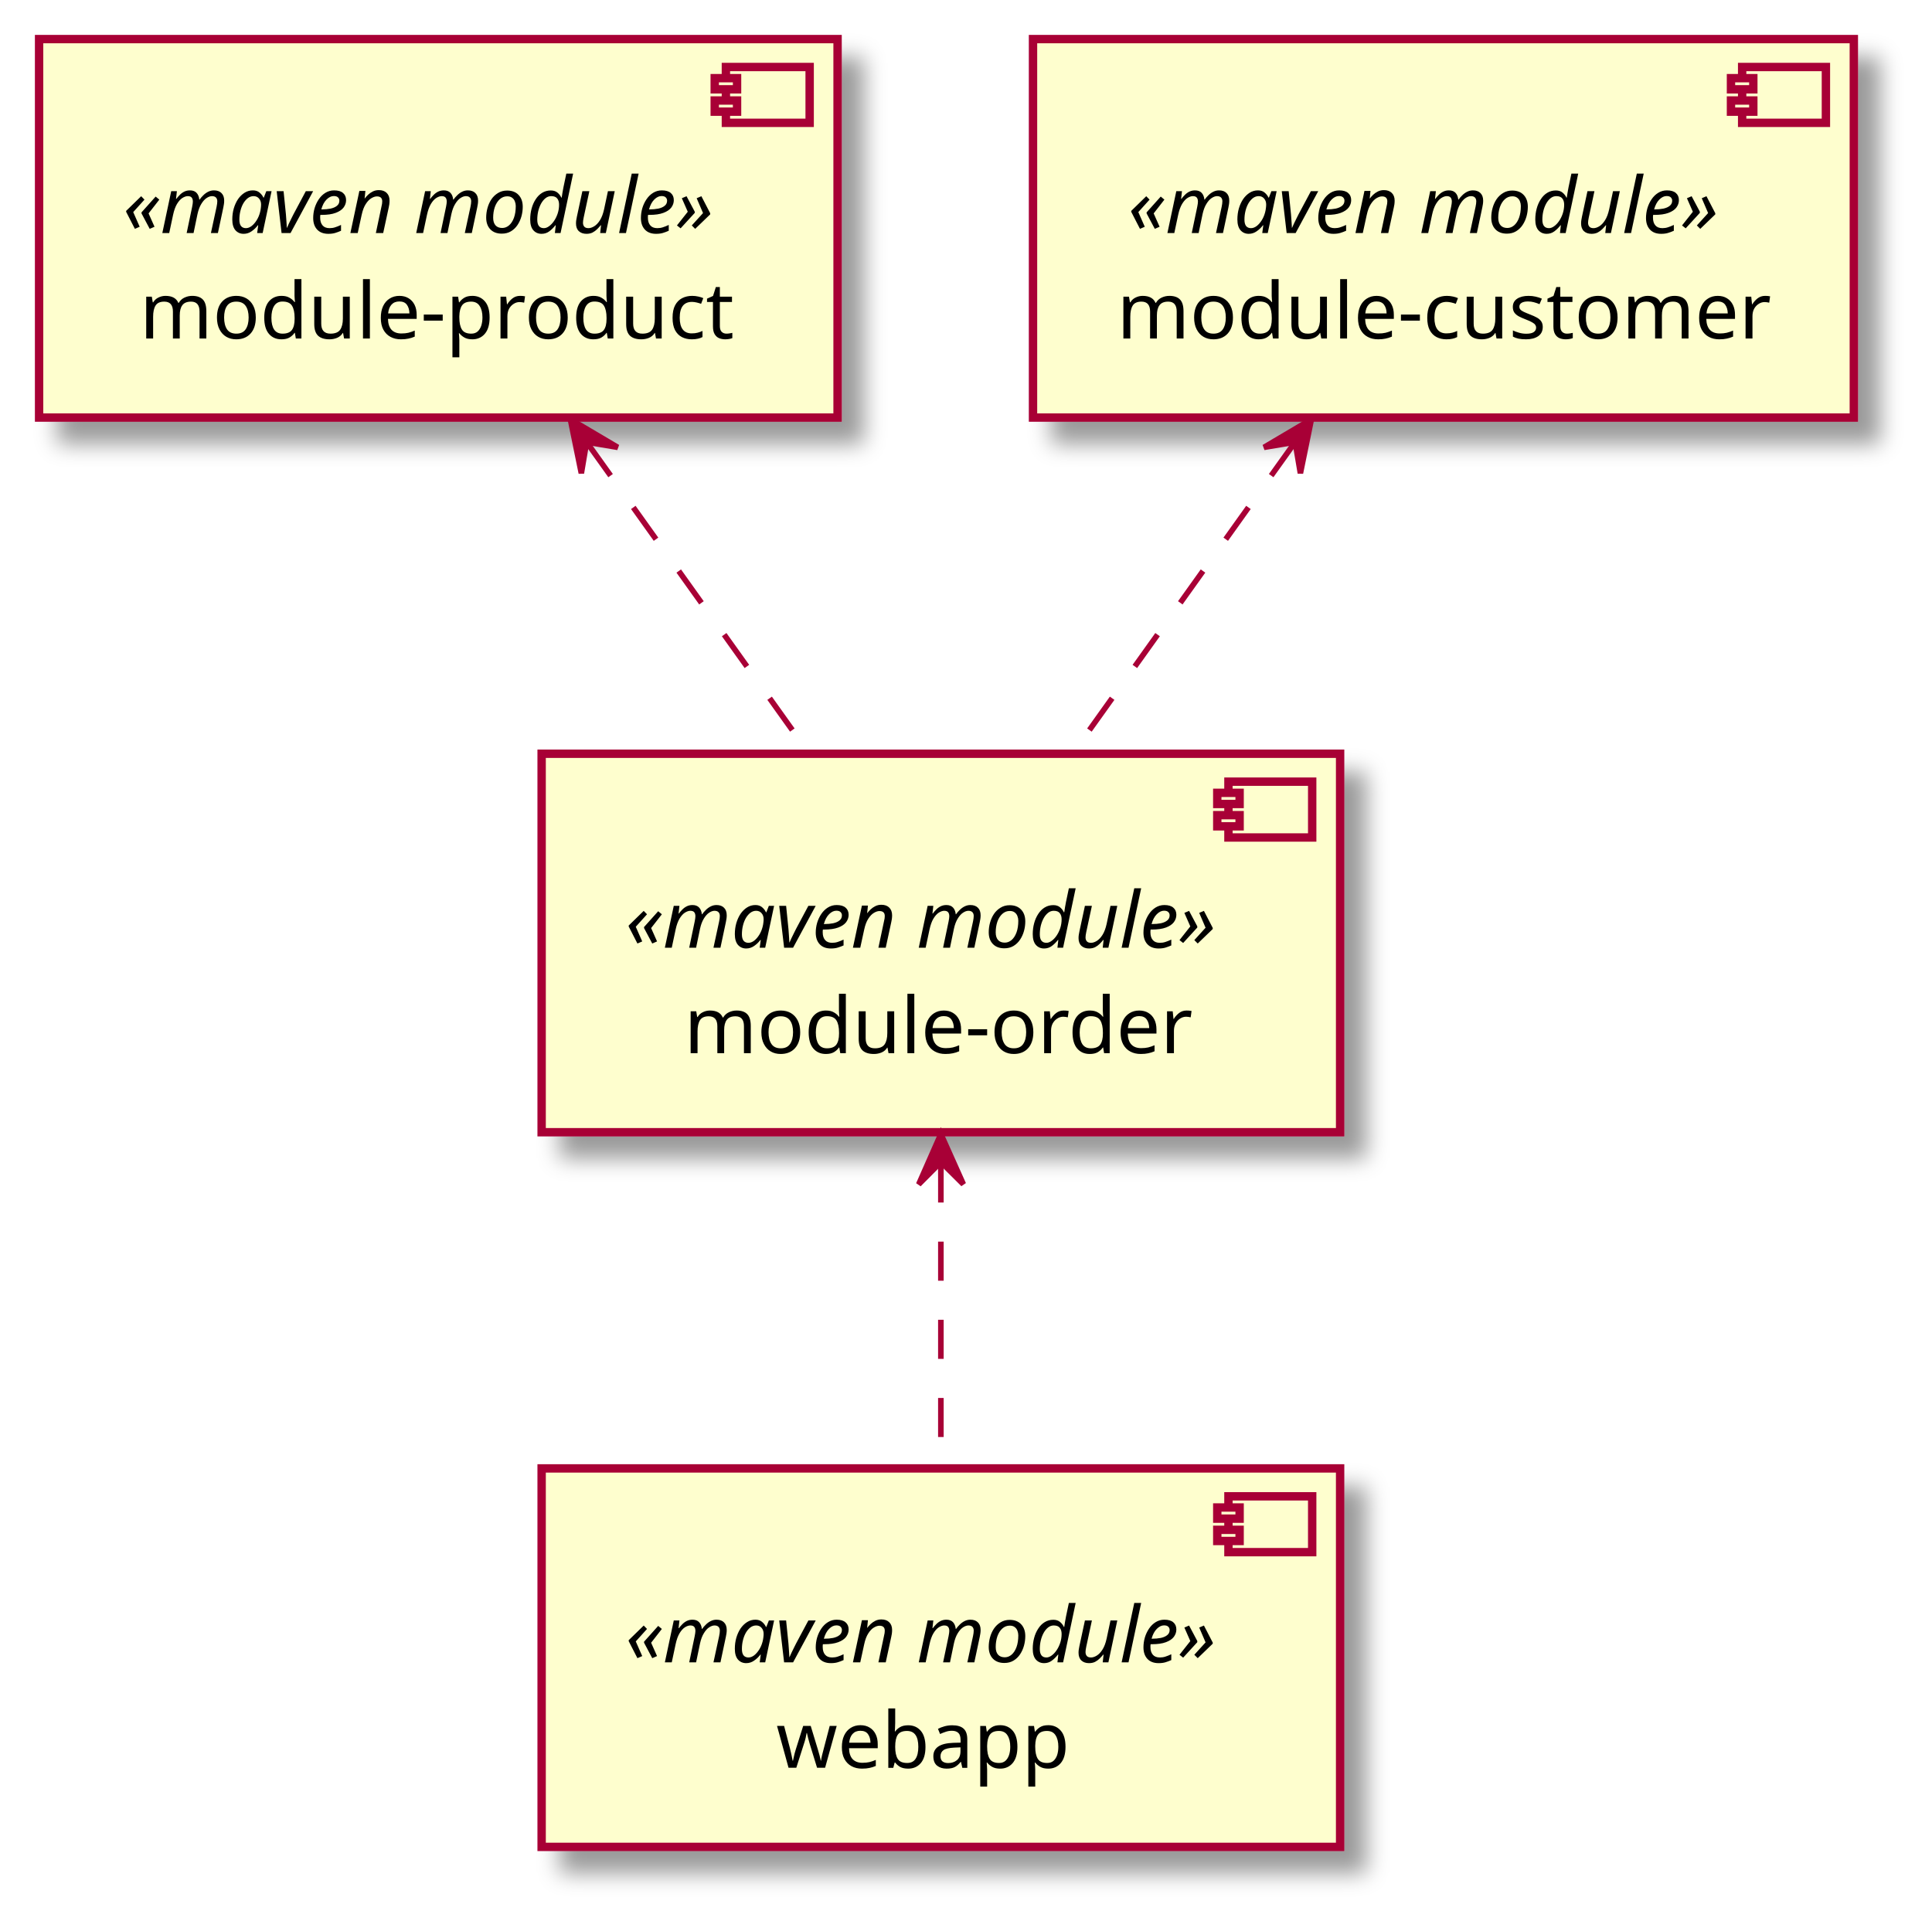
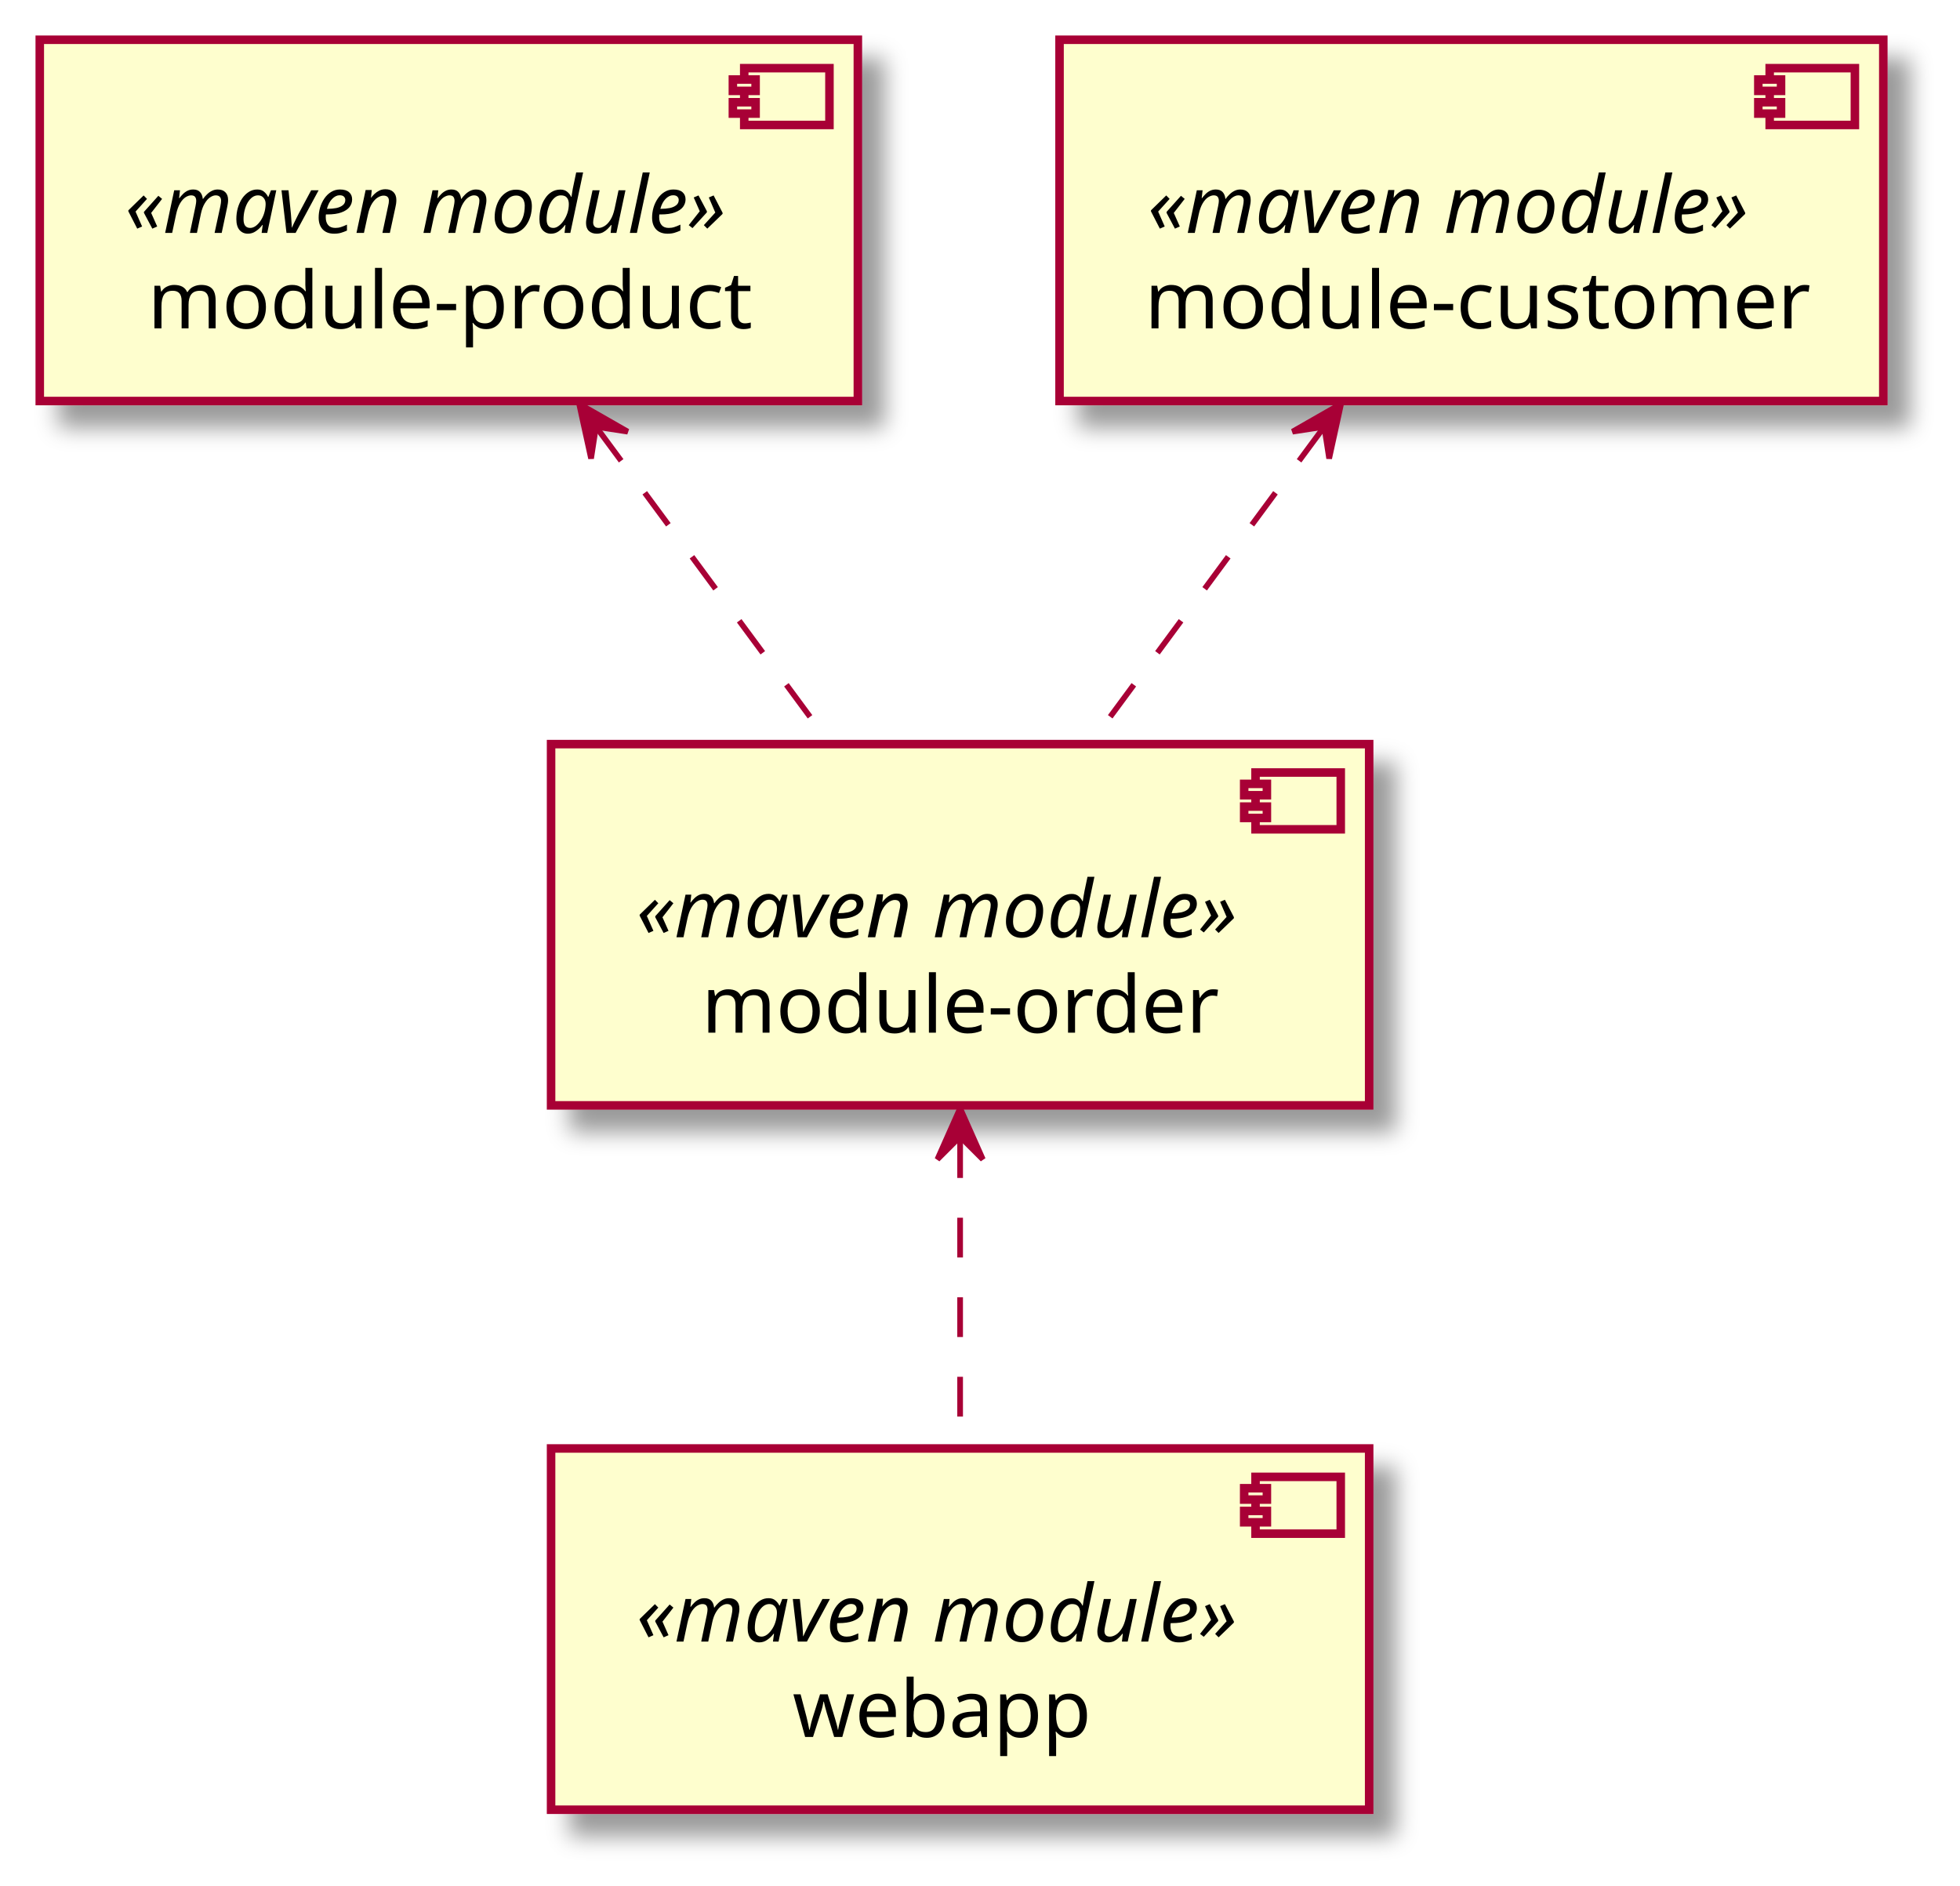
- <svg xmlns="http://www.w3.org/2000/svg" contentScriptType="application/ecmascript" contentStyleType="text/css" height="344px" preserveAspectRatio="none" style="width:346px;height:344px;" version="1.1" viewBox="0 0 346 344" width="346px" zoomAndPan="magnify">
+ <svg xmlns="http://www.w3.org/2000/svg" contentScriptType="application/ecmascript" contentStyleType="text/css" height="332px" preserveAspectRatio="none" style="width:345px;height:332px;background:#FFFFFF;" version="1.1" viewBox="0 0 345 332" width="345px" zoomAndPan="magnify">
  <defs>
    <filter height="300%" id="f14jt2wcebsp4i" width="300%" x="-1" y="-1">
      <feGaussianBlur result="blurOut" stdDeviation="2.0" />
      <feColorMatrix in="blurOut" result="blurOut2" type="matrix" values="0 0 0 0 0 0 0 0 0 0 0 0 0 0 0 0 0 0 .4 0" />
      <feOffset dx="4.0" dy="4.0" in="blurOut2" result="blurOut3" />
      <feBlend in="SourceGraphic" in2="blurOut3" mode="normal" />
    </filter>
  </defs>
  <g>
-     <rect fill="#FEFECE" filter="url(#f14jt2wcebsp4i)" height="67.789" style="stroke:#A80036;stroke-width:1.5;" width="143" x="97" y="263" />
-     <rect fill="#FEFECE" height="10" style="stroke:#A80036;stroke-width:1.5;" width="15" x="220" y="268" />
-     <rect fill="#FEFECE" height="2" style="stroke:#A80036;stroke-width:1.5;" width="4" x="218" y="270" />
-     <rect fill="#FEFECE" height="2" style="stroke:#A80036;stroke-width:1.5;" width="4" x="218" y="274" />
-     <text fill="#000000" font-family="sans-serif" font-size="14" font-style="italic" lengthAdjust="spacing" textLength="103" x="112" y="297.738">«maven module»</text>
-     <text fill="#000000" font-family="sans-serif" font-size="14" lengthAdjust="spacing" textLength="49" x="139" y="316.633">webapp</text>
-     <rect fill="#FEFECE" filter="url(#f14jt2wcebsp4i)" height="67.789" style="stroke:#A80036;stroke-width:1.5;" width="143" x="97" y="135" />
-     <rect fill="#FEFECE" height="10" style="stroke:#A80036;stroke-width:1.5;" width="15" x="220" y="140" />
-     <rect fill="#FEFECE" height="2" style="stroke:#A80036;stroke-width:1.5;" width="4" x="218" y="142" />
-     <rect fill="#FEFECE" height="2" style="stroke:#A80036;stroke-width:1.5;" width="4" x="218" y="146" />
-     <text fill="#000000" font-family="sans-serif" font-size="14" font-style="italic" lengthAdjust="spacing" textLength="103" x="112" y="169.738">«maven module»</text>
-     <text fill="#000000" font-family="sans-serif" font-size="14" lengthAdjust="spacing" textLength="82" x="122.5" y="188.633">module-order</text>
-     <rect fill="#FEFECE" filter="url(#f14jt2wcebsp4i)" height="67.789" style="stroke:#A80036;stroke-width:1.5;" width="147" x="185" y="7" />
-     <rect fill="#FEFECE" height="10" style="stroke:#A80036;stroke-width:1.5;" width="15" x="312" y="12" />
-     <rect fill="#FEFECE" height="2" style="stroke:#A80036;stroke-width:1.5;" width="4" x="310" y="14" />
-     <rect fill="#FEFECE" height="2" style="stroke:#A80036;stroke-width:1.5;" width="4" x="310" y="18" />
-     <text fill="#000000" font-family="sans-serif" font-size="14" font-style="italic" lengthAdjust="spacing" textLength="103" x="202" y="41.738">«maven module»</text>
-     <text fill="#000000" font-family="sans-serif" font-size="14" lengthAdjust="spacing" textLength="107" x="200" y="60.633">module-customer</text>
-     <rect fill="#FEFECE" filter="url(#f14jt2wcebsp4i)" height="67.789" style="stroke:#A80036;stroke-width:1.5;" width="143" x="7" y="7" />
-     <rect fill="#FEFECE" height="10" style="stroke:#A80036;stroke-width:1.5;" width="15" x="130" y="12" />
-     <rect fill="#FEFECE" height="2" style="stroke:#A80036;stroke-width:1.5;" width="4" x="128" y="14" />
-     <rect fill="#FEFECE" height="2" style="stroke:#A80036;stroke-width:1.5;" width="4" x="128" y="18" />
-     <text fill="#000000" font-family="sans-serif" font-size="14" font-style="italic" lengthAdjust="spacing" textLength="103" x="22" y="41.738">«maven module»</text>
-     <text fill="#000000" font-family="sans-serif" font-size="14" lengthAdjust="spacing" textLength="97" x="25" y="60.633">module-product</text>
-     <path d="M168.5,208.38 C168.5,225.71 168.5,246 168.5,262.68 " fill="none" id="module-order-backto-webapp" style="stroke:#A80036;stroke-width:1.0;stroke-dasharray:7.0,7.0;" />
-     <polygon fill="#A80036" points="168.5,203.11,164.526,212.121,168.514,208.11,172.526,212.099,168.5,203.11" style="stroke:#A80036;stroke-width:1.0;" />
-     <path d="M231.72,79.49 C219.2,97.01 204.42,117.71 192.3,134.68 " fill="none" id="module-customer-backto-module-order" style="stroke:#A80036;stroke-width:1.0;stroke-dasharray:7.0,7.0;" />
-     <polygon fill="#A80036" points="234.85,75.11,226.371,80.12,231.949,79.183,232.887,84.761,234.85,75.11" style="stroke:#A80036;stroke-width:1.0;" />
-     <path d="M105.28,79.49 C117.8,97.01 132.58,117.71 144.7,134.68 " fill="none" id="module-product-backto-module-order" style="stroke:#A80036;stroke-width:1.0;stroke-dasharray:7.0,7.0;" />
-     <polygon fill="#A80036" points="102.15,75.11,104.113,84.761,105.051,79.183,110.629,80.12,102.15,75.11" style="stroke:#A80036;stroke-width:1.0;" />
+     <rect fill="#FEFECE" filter="url(#f14jt2wcebsp4i)" height="63.6" style="stroke:#A80036;stroke-width:1.5;" width="144" x="97" y="255" />
+     <rect fill="#FEFECE" height="10" style="stroke:#A80036;stroke-width:1.5;" width="15" x="221" y="260" />
+     <rect fill="#FEFECE" height="2" style="stroke:#A80036;stroke-width:1.5;" width="4" x="219" y="262" />
+     <rect fill="#FEFECE" height="2" style="stroke:#A80036;stroke-width:1.5;" width="4" x="219" y="266" />
+     <text fill="#000000" font-family="sans-serif" font-size="14" font-style="italic" lengthAdjust="spacing" textLength="104" x="112" y="289">«maven module»</text>
+     <text fill="#000000" font-family="sans-serif" font-size="14" lengthAdjust="spacing" textLength="49" x="139.5" y="305.8">webapp</text>
+     <rect fill="#FEFECE" filter="url(#f14jt2wcebsp4i)" height="63.6" style="stroke:#A80036;stroke-width:1.5;" width="144" x="97" y="131" />
+     <rect fill="#FEFECE" height="10" style="stroke:#A80036;stroke-width:1.5;" width="15" x="221" y="136" />
+     <rect fill="#FEFECE" height="2" style="stroke:#A80036;stroke-width:1.5;" width="4" x="219" y="138" />
+     <rect fill="#FEFECE" height="2" style="stroke:#A80036;stroke-width:1.5;" width="4" x="219" y="142" />
+     <text fill="#000000" font-family="sans-serif" font-size="14" font-style="italic" lengthAdjust="spacing" textLength="104" x="112" y="165">«maven module»</text>
+     <text fill="#000000" font-family="sans-serif" font-size="14" lengthAdjust="spacing" textLength="81" x="123.5" y="181.8">module-order</text>
+     <rect fill="#FEFECE" filter="url(#f14jt2wcebsp4i)" height="63.6" style="stroke:#A80036;stroke-width:1.5;" width="145" x="186.5" y="7" />
+     <rect fill="#FEFECE" height="10" style="stroke:#A80036;stroke-width:1.5;" width="15" x="311.5" y="12" />
+     <rect fill="#FEFECE" height="2" style="stroke:#A80036;stroke-width:1.5;" width="4" x="309.5" y="14" />
+     <rect fill="#FEFECE" height="2" style="stroke:#A80036;stroke-width:1.5;" width="4" x="309.5" y="18" />
+     <text fill="#000000" font-family="sans-serif" font-size="14" font-style="italic" lengthAdjust="spacing" textLength="104" x="202" y="41">«maven module»</text>
+     <text fill="#000000" font-family="sans-serif" font-size="14" lengthAdjust="spacing" textLength="105" x="201.5" y="57.8">module-customer</text>
+     <rect fill="#FEFECE" filter="url(#f14jt2wcebsp4i)" height="63.6" style="stroke:#A80036;stroke-width:1.5;" width="144" x="7" y="7" />
+     <rect fill="#FEFECE" height="10" style="stroke:#A80036;stroke-width:1.5;" width="15" x="131" y="12" />
+     <rect fill="#FEFECE" height="2" style="stroke:#A80036;stroke-width:1.5;" width="4" x="129" y="14" />
+     <rect fill="#FEFECE" height="2" style="stroke:#A80036;stroke-width:1.5;" width="4" x="129" y="18" />
+     <text fill="#000000" font-family="sans-serif" font-size="14" font-style="italic" lengthAdjust="spacing" textLength="104" x="22" y="41">«maven module»</text>
+     <text fill="#000000" font-family="sans-serif" font-size="14" lengthAdjust="spacing" textLength="96" x="26" y="57.8">module-product</text>
+     <path d="M169,200.38 C169,217.76 169,238.33 169,254.96 " fill="none" id="module-order-backto-webapp" style="stroke:#A80036;stroke-width:1.0;stroke-dasharray:7.0,7.0;" />
+     <polygon fill="#A80036" points="169,195.1,165,204.1,169,200.1,173,204.1,169,195.1" style="stroke:#A80036;stroke-width:1.0;" />
+     <path d="M232.82,75.49 C219.87,93.04 204.38,114.04 191.9,130.96 " fill="none" id="module-customer-backto-module-order" style="stroke:#A80036;stroke-width:1.0;stroke-dasharray:7.0,7.0;" />
+     <polygon fill="#A80036" points="236.06,71.1,227.51,75.988,233.101,75.131,233.959,80.722,236.06,71.1" style="stroke:#A80036;stroke-width:1.0;" />
+     <path d="M105.18,75.49 C118.13,93.04 133.62,114.04 146.1,130.96 " fill="none" id="module-product-backto-module-order" style="stroke:#A80036;stroke-width:1.0;stroke-dasharray:7.0,7.0;" />
+     <polygon fill="#A80036" points="101.94,71.1,104.041,80.722,104.899,75.131,110.49,75.988,101.94,71.1" style="stroke:#A80036;stroke-width:1.0;" />
  </g>
</svg>
